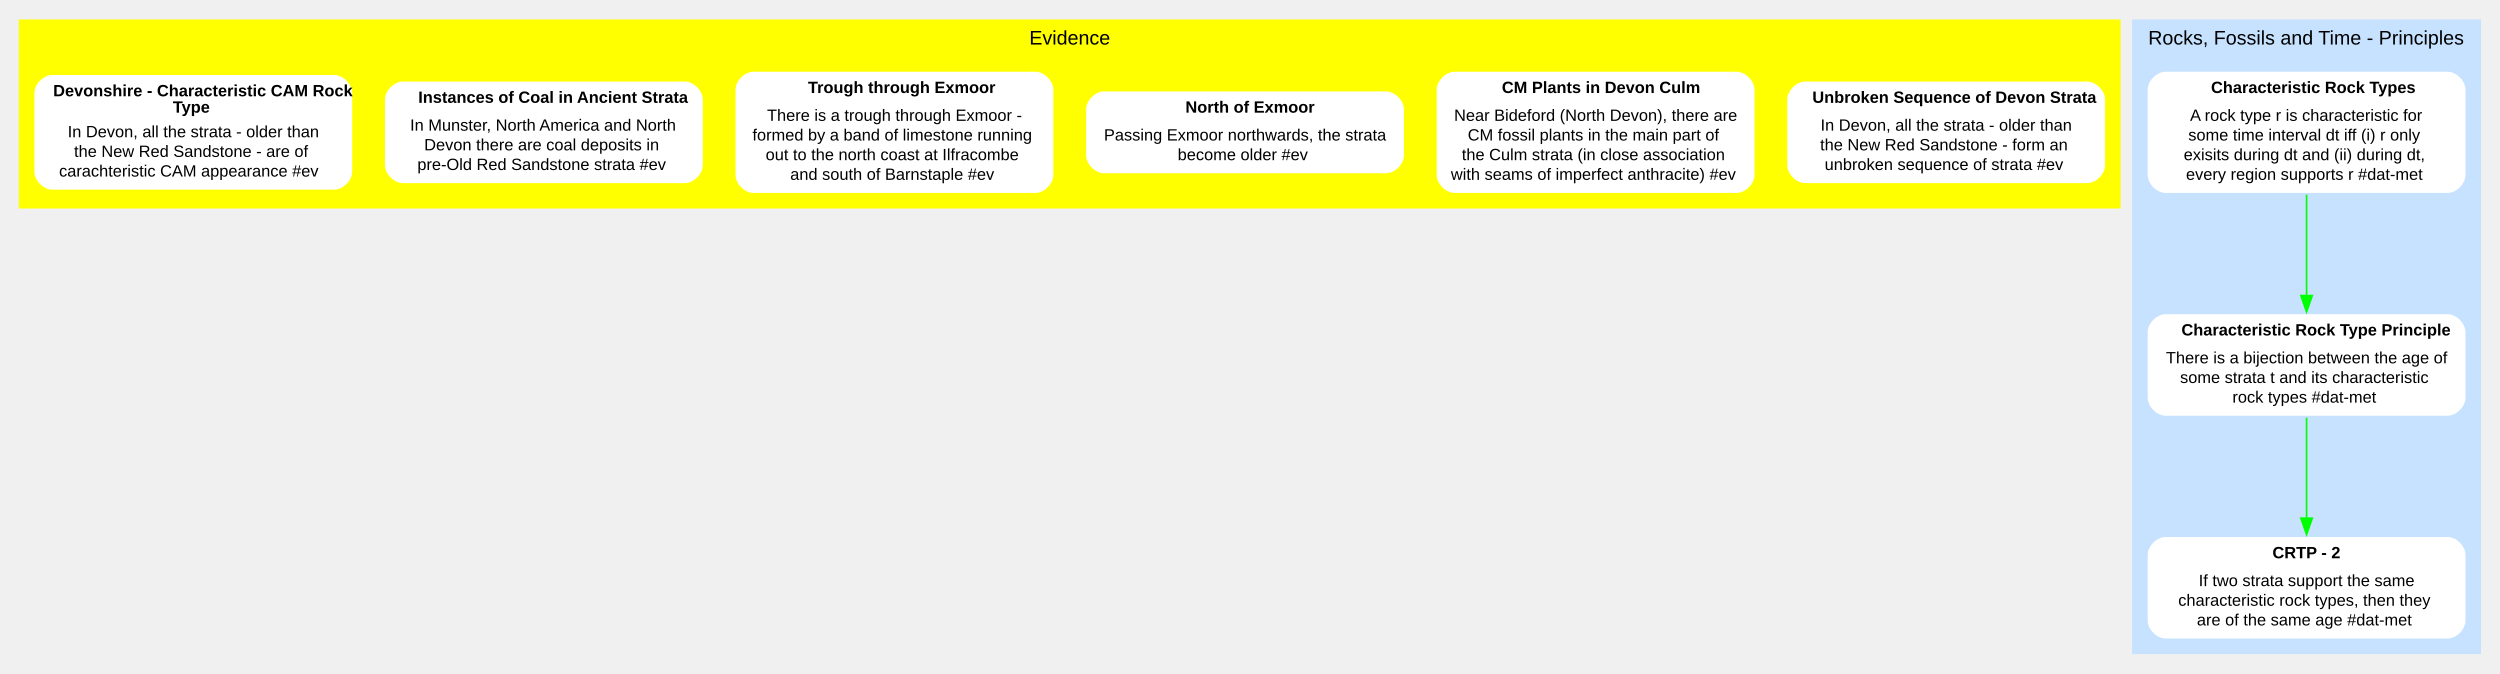
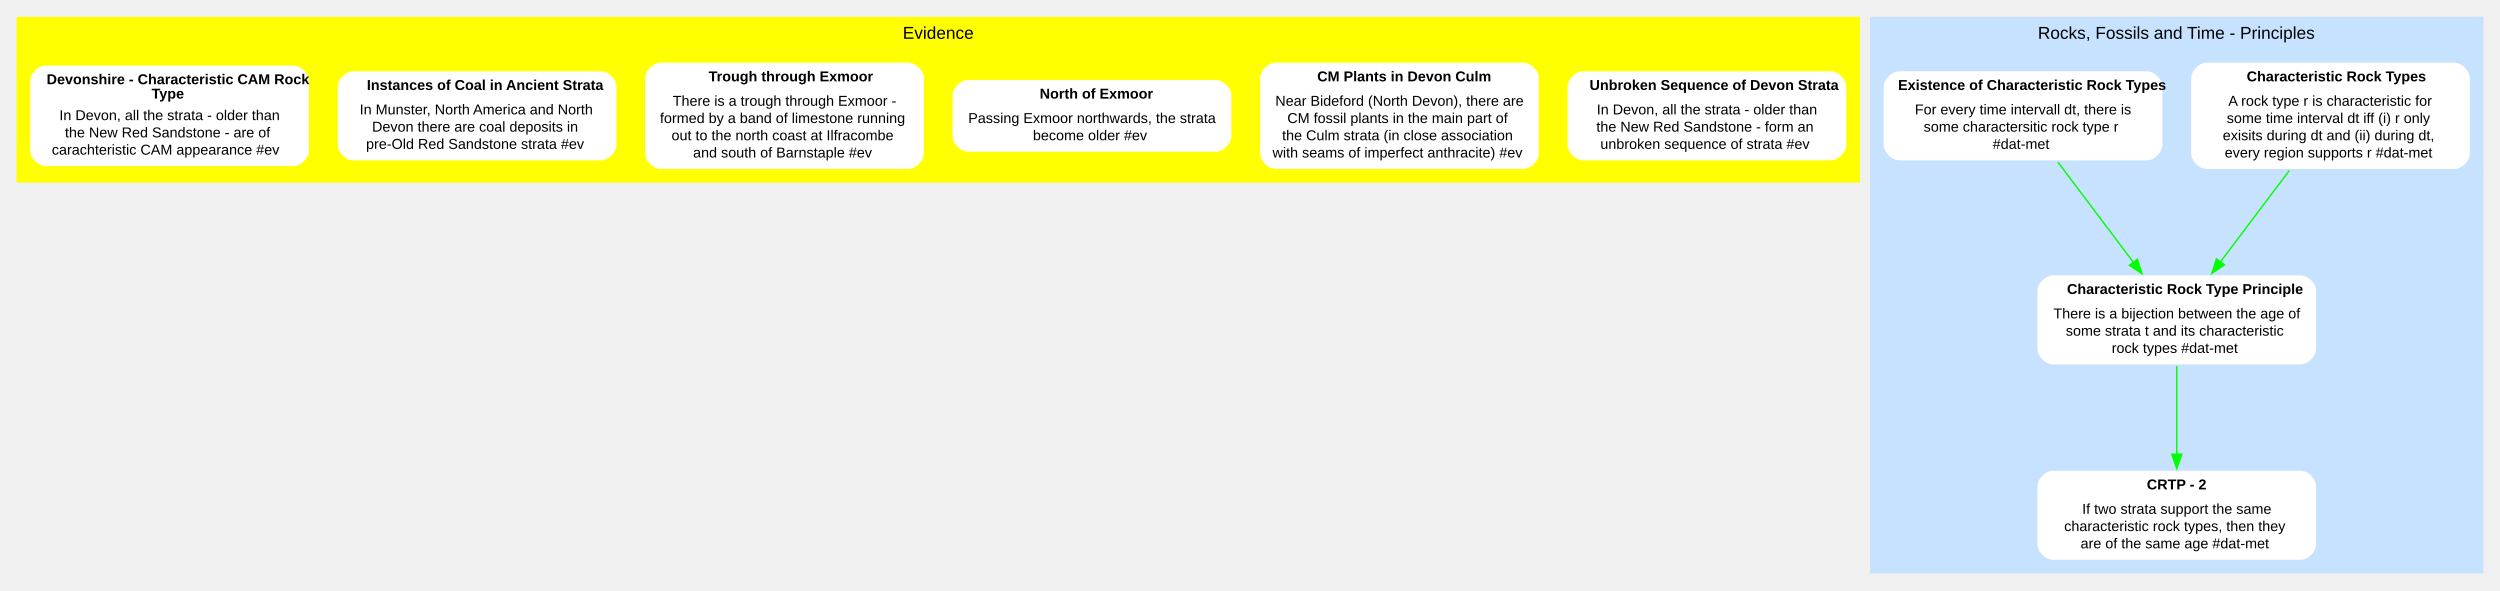
- <svg xmlns="http://www.w3.org/2000/svg" width="720pt" height="194pt" viewBox="0.00 0.00 720.00 193.64">
-   <g id="graph0" class="graph" transform="scale(.4718 .4718) rotate(0) translate(4 406.4)">
+ <svg xmlns="http://www.w3.org/2000/svg" width="720pt" height="170pt" viewBox="0.00 0.00 720.00 169.82">
+   <g id="graph0" class="graph" transform="scale(.4138 .4138) rotate(0) translate(4 406.4)">
    <g id="clust1" class="cluster">
      <polygon fill="#ffff00" stroke="#ffff00" points="8,-280 8,-394.4 1290,-394.4 1290,-280 8,-280" />
      <text text-anchor="start" x="624.326" y="-379.6" font-family="arial" font-size="12.00" fill="#000000">Evidence</text>
    </g>
    <g id="clust2" class="cluster">
-       <polygon fill="#c6e2ff" stroke="#c6e2ff" points="1298,-8 1298,-394.4 1510,-394.4 1510,-8 1298,-8" />
-       <text text-anchor="start" x="1307.333" y="-379.6" font-family="arial" font-size="12.00" fill="#000000">Rocks, Fossils and Time - Principles</text>
+       <polygon fill="#c6e2ff" stroke="#c6e2ff" points="1298,-8 1298,-394.4 1724,-394.4 1724,-8 1298,-8" />
+       <text text-anchor="start" x="1414.333" y="-379.6" font-family="arial" font-size="12.00" fill="#000000">Rocks, Fossils and Time - Principles</text>
    </g>
    <g id="node1" class="node">
      <path fill="#ffffff" stroke="#ffff00" stroke-width="2" d="M1270,-358C1270,-358 1098,-358 1098,-358 1092,-358 1086,-352 1086,-346 1086,-346 1086,-306 1086,-306 1086,-300 1092,-294 1098,-294 1098,-294 1270,-294 1270,-294 1276,-294 1282,-300 1282,-306 1282,-306 1282,-346 1282,-346 1282,-352 1276,-358 1270,-358" />
      <text text-anchor="start" x="1102.305" y="-344" font-family="arial" font-weight="bold" font-size="10.00" fill="#000000">Unbroken Sequence of Devon Strata</text>
      <text text-anchor="start" x="1107.312" y="-327" font-family="arial" font-size="10.00" fill="#000000">In Devon, all the strata - older than</text>
      <text text-anchor="start" x="1107.035" y="-315" font-family="arial" font-size="10.00" fill="#000000"> the New Red Sandstone - form an</text>
      <text text-anchor="start" x="1109.803" y="-303" font-family="arial" font-size="10.00" fill="#000000"> unbroken sequence of strata #ev</text>
    </g>
    <g id="node2" class="node">
      <path fill="#ffffff" stroke="#ffff00" stroke-width="2" d="M1056,-364C1056,-364 884,-364 884,-364 878,-364 872,-358 872,-352 872,-352 872,-300 872,-300 872,-294 878,-288 884,-288 884,-288 1056,-288 1056,-288 1062,-288 1068,-294 1068,-300 1068,-300 1068,-352 1068,-352 1068,-358 1062,-364 1056,-364" />
      <text text-anchor="start" x="912.775" y="-350" font-family="arial" font-weight="bold" font-size="10.00" fill="#000000">CM Plants in Devon Culm</text>
      <text text-anchor="start" x="883.598" y="-333" font-family="arial" font-size="10.00" fill="#000000">Near Bideford (North Devon), there are</text>
      <text text-anchor="start" x="891.932" y="-321" font-family="arial" font-size="10.00" fill="#000000"> CM fossil plants in the main part of</text>
      <text text-anchor="start" x="888.321" y="-309" font-family="arial" font-size="10.00" fill="#000000"> the Culm strata (in close association</text>
      <text text-anchor="start" x="881.653" y="-297" font-family="arial" font-size="10.00" fill="#000000"> with seams of imperfect anthracite) #ev</text>
    </g>
    <g id="node3" class="node">
      <path fill="#ffffff" stroke="#ffff00" stroke-width="2" d="M842,-352C842,-352 670,-352 670,-352 664,-352 658,-346 658,-340 658,-340 658,-312 658,-312 658,-306 664,-300 670,-300 670,-300 842,-300 842,-300 848,-300 854,-306 854,-312 854,-312 854,-340 854,-340 854,-346 848,-352 842,-352" />
      <text text-anchor="start" x="719.607" y="-338" font-family="arial" font-weight="bold" font-size="10.00" fill="#000000">North of Exmoor</text>
      <text text-anchor="start" x="669.871" y="-321" font-family="arial" font-size="10.00" fill="#000000">Passing Exmoor northwards, the strata</text>
      <text text-anchor="start" x="714.878" y="-309" font-family="arial" font-size="10.00" fill="#000000"> become older #ev</text>
    </g>
    <g id="node4" class="node">
      <path fill="#ffffff" stroke="#ffff00" stroke-width="2" d="M628,-364C628,-364 456,-364 456,-364 450,-364 444,-358 444,-352 444,-352 444,-300 444,-300 444,-294 450,-288 456,-288 456,-288 628,-288 628,-288 634,-288 640,-294 640,-300 640,-300 640,-352 640,-352 640,-358 634,-364 628,-364" />
      <text text-anchor="start" x="489.21" y="-350" font-family="arial" font-weight="bold" font-size="10.00" fill="#000000">Trough through Exmoor</text>
      <text text-anchor="start" x="464.206" y="-333" font-family="arial" font-size="10.00" fill="#000000">There is a trough through Exmoor -</text>
      <text text-anchor="start" x="455.308" y="-321" font-family="arial" font-size="10.00" fill="#000000"> formed by a band of limestone running</text>
      <text text-anchor="start" x="463.362" y="-309" font-family="arial" font-size="10.00" fill="#000000"> out to the north coast at Ilfracombe</text>
      <text text-anchor="start" x="478.363" y="-297" font-family="arial" font-size="10.00" fill="#000000"> and south of Barnstaple #ev</text>
    </g>
    <g id="node5" class="node">
      <path fill="#ffffff" stroke="#ffff00" stroke-width="2" d="M414,-358C414,-358 242,-358 242,-358 236,-358 230,-352 230,-346 230,-346 230,-306 230,-306 230,-300 236,-294 242,-294 242,-294 414,-294 414,-294 420,-294 426,-300 426,-306 426,-306 426,-346 426,-346 426,-352 420,-358 414,-358" />
      <text text-anchor="start" x="251.31" y="-344" font-family="arial" font-weight="bold" font-size="10.00" fill="#000000">Instances of Coal in Ancient Strata</text>
      <text text-anchor="start" x="246.321" y="-327" font-family="arial" font-size="10.00" fill="#000000">In Munster, North America and North</text>
      <text text-anchor="start" x="254.924" y="-315" font-family="arial" font-size="10.00" fill="#000000"> Devon there are coal deposits in</text>
      <text text-anchor="start" x="250.755" y="-303" font-family="arial" font-size="10.00" fill="#000000"> pre-Old Red Sandstone strata #ev</text>
    </g>
    <g id="node6" class="node">
      <path fill="#ffffff" stroke="#ffff00" stroke-width="2" d="M200,-362C200,-362 28,-362 28,-362 22,-362 16,-356 16,-350 16,-350 16,-302 16,-302 16,-296 22,-290 28,-290 28,-290 200,-290 200,-290 206,-290 212,-296 212,-302 212,-302 212,-350 212,-350 212,-356 206,-362 200,-362" />
      <text text-anchor="start" x="28.445" y="-348" font-family="arial" font-weight="bold" font-size="10.00" fill="#000000">Devonshire - Characteristic CAM Rock</text>
      <text text-anchor="start" x="101.497" y="-338" font-family="arial" font-weight="bold" font-size="10.00" fill="#000000"> Type</text>
      <text text-anchor="start" x="37.312" y="-323" font-family="arial" font-size="10.00" fill="#000000">In Devon, all the strata - older than</text>
      <text text-anchor="start" x="41.2" y="-311" font-family="arial" font-size="10.00" fill="#000000"> the New Red Sandstone - are of</text>
      <text text-anchor="start" x="32.039" y="-299" font-family="arial" font-size="10.00" fill="#000000"> carachteristic CAM appearance #ev </text>
    </g>
    <g id="node7" class="node">
-       <path fill="#ffffff" stroke="#c6e2ff" stroke-width="2" d="M1490,-364C1490,-364 1318,-364 1318,-364 1312,-364 1306,-358 1306,-352 1306,-352 1306,-300 1306,-300 1306,-294 1312,-288 1318,-288 1318,-288 1490,-288 1490,-288 1496,-288 1502,-294 1502,-300 1502,-300 1502,-352 1502,-352 1502,-358 1496,-364 1490,-364" />
-       <text text-anchor="start" x="1345.664" y="-350" font-family="arial" font-weight="bold" font-size="10.00" fill="#000000">Characteristic Rock Types</text>
-       <text text-anchor="start" x="1332.883" y="-333" font-family="arial" font-size="10.00" fill="#000000">A rock type r is characteristic for</text>
-       <text text-anchor="start" x="1331.777" y="-321" font-family="arial" font-size="10.00" fill="#000000"> some time interval dt iff (i) r only</text>
-       <text text-anchor="start" x="1328.987" y="-309" font-family="arial" font-size="10.00" fill="#000000"> exisits during dt and (ii) during dt,</text>
-       <text text-anchor="start" x="1330.374" y="-297" font-family="arial" font-size="10.00" fill="#000000"> every region supports r #dat-met</text>
+       <path fill="#ffffff" stroke="#c6e2ff" stroke-width="2" d="M1704,-364C1704,-364 1532,-364 1532,-364 1526,-364 1520,-358 1520,-352 1520,-352 1520,-300 1520,-300 1520,-294 1526,-288 1532,-288 1532,-288 1704,-288 1704,-288 1710,-288 1716,-294 1716,-300 1716,-300 1716,-352 1716,-352 1716,-358 1710,-364 1704,-364" />
+       <text text-anchor="start" x="1559.664" y="-350" font-family="arial" font-weight="bold" font-size="10.00" fill="#000000">Characteristic Rock Types</text>
+       <text text-anchor="start" x="1546.883" y="-333" font-family="arial" font-size="10.00" fill="#000000">A rock type r is characteristic for</text>
+       <text text-anchor="start" x="1545.777" y="-321" font-family="arial" font-size="10.00" fill="#000000"> some time interval dt iff (i) r only</text>
+       <text text-anchor="start" x="1542.987" y="-309" font-family="arial" font-size="10.00" fill="#000000"> exisits during dt and (ii) during dt,</text>
+       <text text-anchor="start" x="1544.374" y="-297" font-family="arial" font-size="10.00" fill="#000000"> every region supports r #dat-met</text>
+     </g>
+     <g id="node10" class="node">
+       <path fill="#ffffff" stroke="#c6e2ff" stroke-width="2" d="M1597,-216C1597,-216 1425,-216 1425,-216 1419,-216 1413,-210 1413,-204 1413,-204 1413,-164 1413,-164 1413,-158 1419,-152 1425,-152 1425,-152 1597,-152 1597,-152 1603,-152 1609,-158 1609,-164 1609,-164 1609,-204 1609,-204 1609,-210 1603,-216 1597,-216" />
+       <text text-anchor="start" x="1434.609" y="-202" font-family="arial" font-weight="bold" font-size="10.00" fill="#000000">Characteristic Rock Type Principle</text>
+       <text text-anchor="start" x="1425.139" y="-185" font-family="arial" font-size="10.00" fill="#000000">There is a bijection between the age of</text>
+       <text text-anchor="start" x="1433.765" y="-173" font-family="arial" font-size="10.00" fill="#000000"> some strata t and its characteristic</text>
+       <text text-anchor="start" x="1465.713" y="-161" font-family="arial" font-size="10.00" fill="#000000"> rock types #dat-met</text>
+     </g>
+     <g id="edge1" class="edge">
+       <path fill="none" stroke="#00ff00" d="M1589.326,-287.947C1574.527,-268.307 1556.472,-244.346 1541.428,-224.381" />
+       <polygon fill="#00ff00" stroke="#00ff00" points="1544.21,-222.258 1535.397,-216.377 1538.62,-226.47 1544.21,-222.258" />
+     </g>
+     <g id="node8" class="node">
+       <path fill="#ffffff" stroke="#c6e2ff" stroke-width="2" d="M1490,-358C1490,-358 1318,-358 1318,-358 1312,-358 1306,-352 1306,-346 1306,-346 1306,-306 1306,-306 1306,-300 1312,-294 1318,-294 1318,-294 1490,-294 1490,-294 1496,-294 1502,-300 1502,-306 1502,-306 1502,-346 1502,-346 1502,-352 1496,-358 1490,-358" />
+       <text text-anchor="start" x="1317.044" y="-344" font-family="arial" font-weight="bold" font-size="10.00" fill="#000000">Existence of Characteristic Rock Types</text>
+       <text text-anchor="start" x="1328.716" y="-327" font-family="arial" font-size="10.00" fill="#000000">For every time intervall dt, there is</text>
+       <text text-anchor="start" x="1334.827" y="-315" font-family="arial" font-size="10.00" fill="#000000"> some charactersitic rock type r</text>
+       <text text-anchor="start" x="1382.884" y="-303" font-family="arial" font-size="10.00" fill="#000000"> #dat-met</text>
+     </g>
+     <g id="edge2" class="edge">
+       <path fill="none" stroke="#00ff00" d="M1428.28,-293.778C1443.807,-273.171 1464.072,-246.278 1480.657,-224.268" />
+       <polygon fill="#00ff00" stroke="#00ff00" points="1483.593,-226.187 1486.816,-216.095 1478.003,-221.975 1483.593,-226.187" />
    </g>
    <g id="node9" class="node">
-       <path fill="#ffffff" stroke="#c6e2ff" stroke-width="2" d="M1490,-216C1490,-216 1318,-216 1318,-216 1312,-216 1306,-210 1306,-204 1306,-204 1306,-164 1306,-164 1306,-158 1312,-152 1318,-152 1318,-152 1490,-152 1490,-152 1496,-152 1502,-158 1502,-164 1502,-164 1502,-204 1502,-204 1502,-210 1496,-216 1490,-216" />
-       <text text-anchor="start" x="1327.609" y="-202" font-family="arial" font-weight="bold" font-size="10.00" fill="#000000">Characteristic Rock Type Principle</text>
-       <text text-anchor="start" x="1318.139" y="-185" font-family="arial" font-size="10.00" fill="#000000">There is a bijection between the age of</text>
-       <text text-anchor="start" x="1326.765" y="-173" font-family="arial" font-size="10.00" fill="#000000"> some strata t and its characteristic</text>
-       <text text-anchor="start" x="1358.713" y="-161" font-family="arial" font-size="10.00" fill="#000000"> rock types #dat-met</text>
+       <path fill="#ffffff" stroke="#c6e2ff" stroke-width="2" d="M1597,-80C1597,-80 1425,-80 1425,-80 1419,-80 1413,-74 1413,-68 1413,-68 1413,-28 1413,-28 1413,-22 1419,-16 1425,-16 1425,-16 1597,-16 1597,-16 1603,-16 1609,-22 1609,-28 1609,-28 1609,-68 1609,-68 1609,-74 1603,-80 1597,-80" />
+       <text text-anchor="start" x="1490.169" y="-66" font-family="arial" font-weight="bold" font-size="10.00" fill="#000000">CRTP - 2</text>
+       <text text-anchor="start" x="1445.149" y="-49" font-family="arial" font-size="10.00" fill="#000000">If two strata support the same</text>
+       <text text-anchor="start" x="1432.649" y="-37" font-family="arial" font-size="10.00" fill="#000000"> characteristic rock types, then they</text>
+       <text text-anchor="start" x="1444.034" y="-25" font-family="arial" font-size="10.00" fill="#000000"> are of the same age #dat-met</text>
    </g>
-     <g id="edge1" class="edge">
-       <path fill="none" stroke="#00ff00" d="M1404,-287.947C1404,-269.005 1404,-246.044 1404,-226.525" />
-       <polygon fill="#00ff00" stroke="#00ff00" points="1407.5,-226.377 1404,-216.377 1400.5,-226.377 1407.5,-226.377" />
-     </g>
-     <g id="node8" class="node">
-       <path fill="#ffffff" stroke="#c6e2ff" stroke-width="2" d="M1490,-80C1490,-80 1318,-80 1318,-80 1312,-80 1306,-74 1306,-68 1306,-68 1306,-28 1306,-28 1306,-22 1312,-16 1318,-16 1318,-16 1490,-16 1490,-16 1496,-16 1502,-22 1502,-28 1502,-28 1502,-68 1502,-68 1502,-74 1496,-80 1490,-80" />
-       <text text-anchor="start" x="1383.169" y="-66" font-family="arial" font-weight="bold" font-size="10.00" fill="#000000">CRTP - 2</text>
-       <text text-anchor="start" x="1338.149" y="-49" font-family="arial" font-size="10.00" fill="#000000">If two strata support the same</text>
-       <text text-anchor="start" x="1325.649" y="-37" font-family="arial" font-size="10.00" fill="#000000"> characteristic rock types, then they</text>
-       <text text-anchor="start" x="1337.034" y="-25" font-family="arial" font-size="10.00" fill="#000000"> are of the same age #dat-met</text>
-     </g>
-     <g id="edge2" class="edge">
-       <path fill="none" stroke="#00ff00" d="M1404,-151.77C1404,-133.442 1404,-110.268 1404,-90.471" />
-       <polygon fill="#00ff00" stroke="#00ff00" points="1407.5,-90.47 1404,-80.47 1400.5,-90.47 1407.5,-90.47" />
+     <g id="edge3" class="edge">
+       <path fill="none" stroke="#00ff00" d="M1511,-151.77C1511,-133.442 1511,-110.268 1511,-90.471" />
+       <polygon fill="#00ff00" stroke="#00ff00" points="1514.5,-90.47 1511,-80.47 1507.5,-90.47 1514.5,-90.47" />
    </g>
  </g>
</svg>
